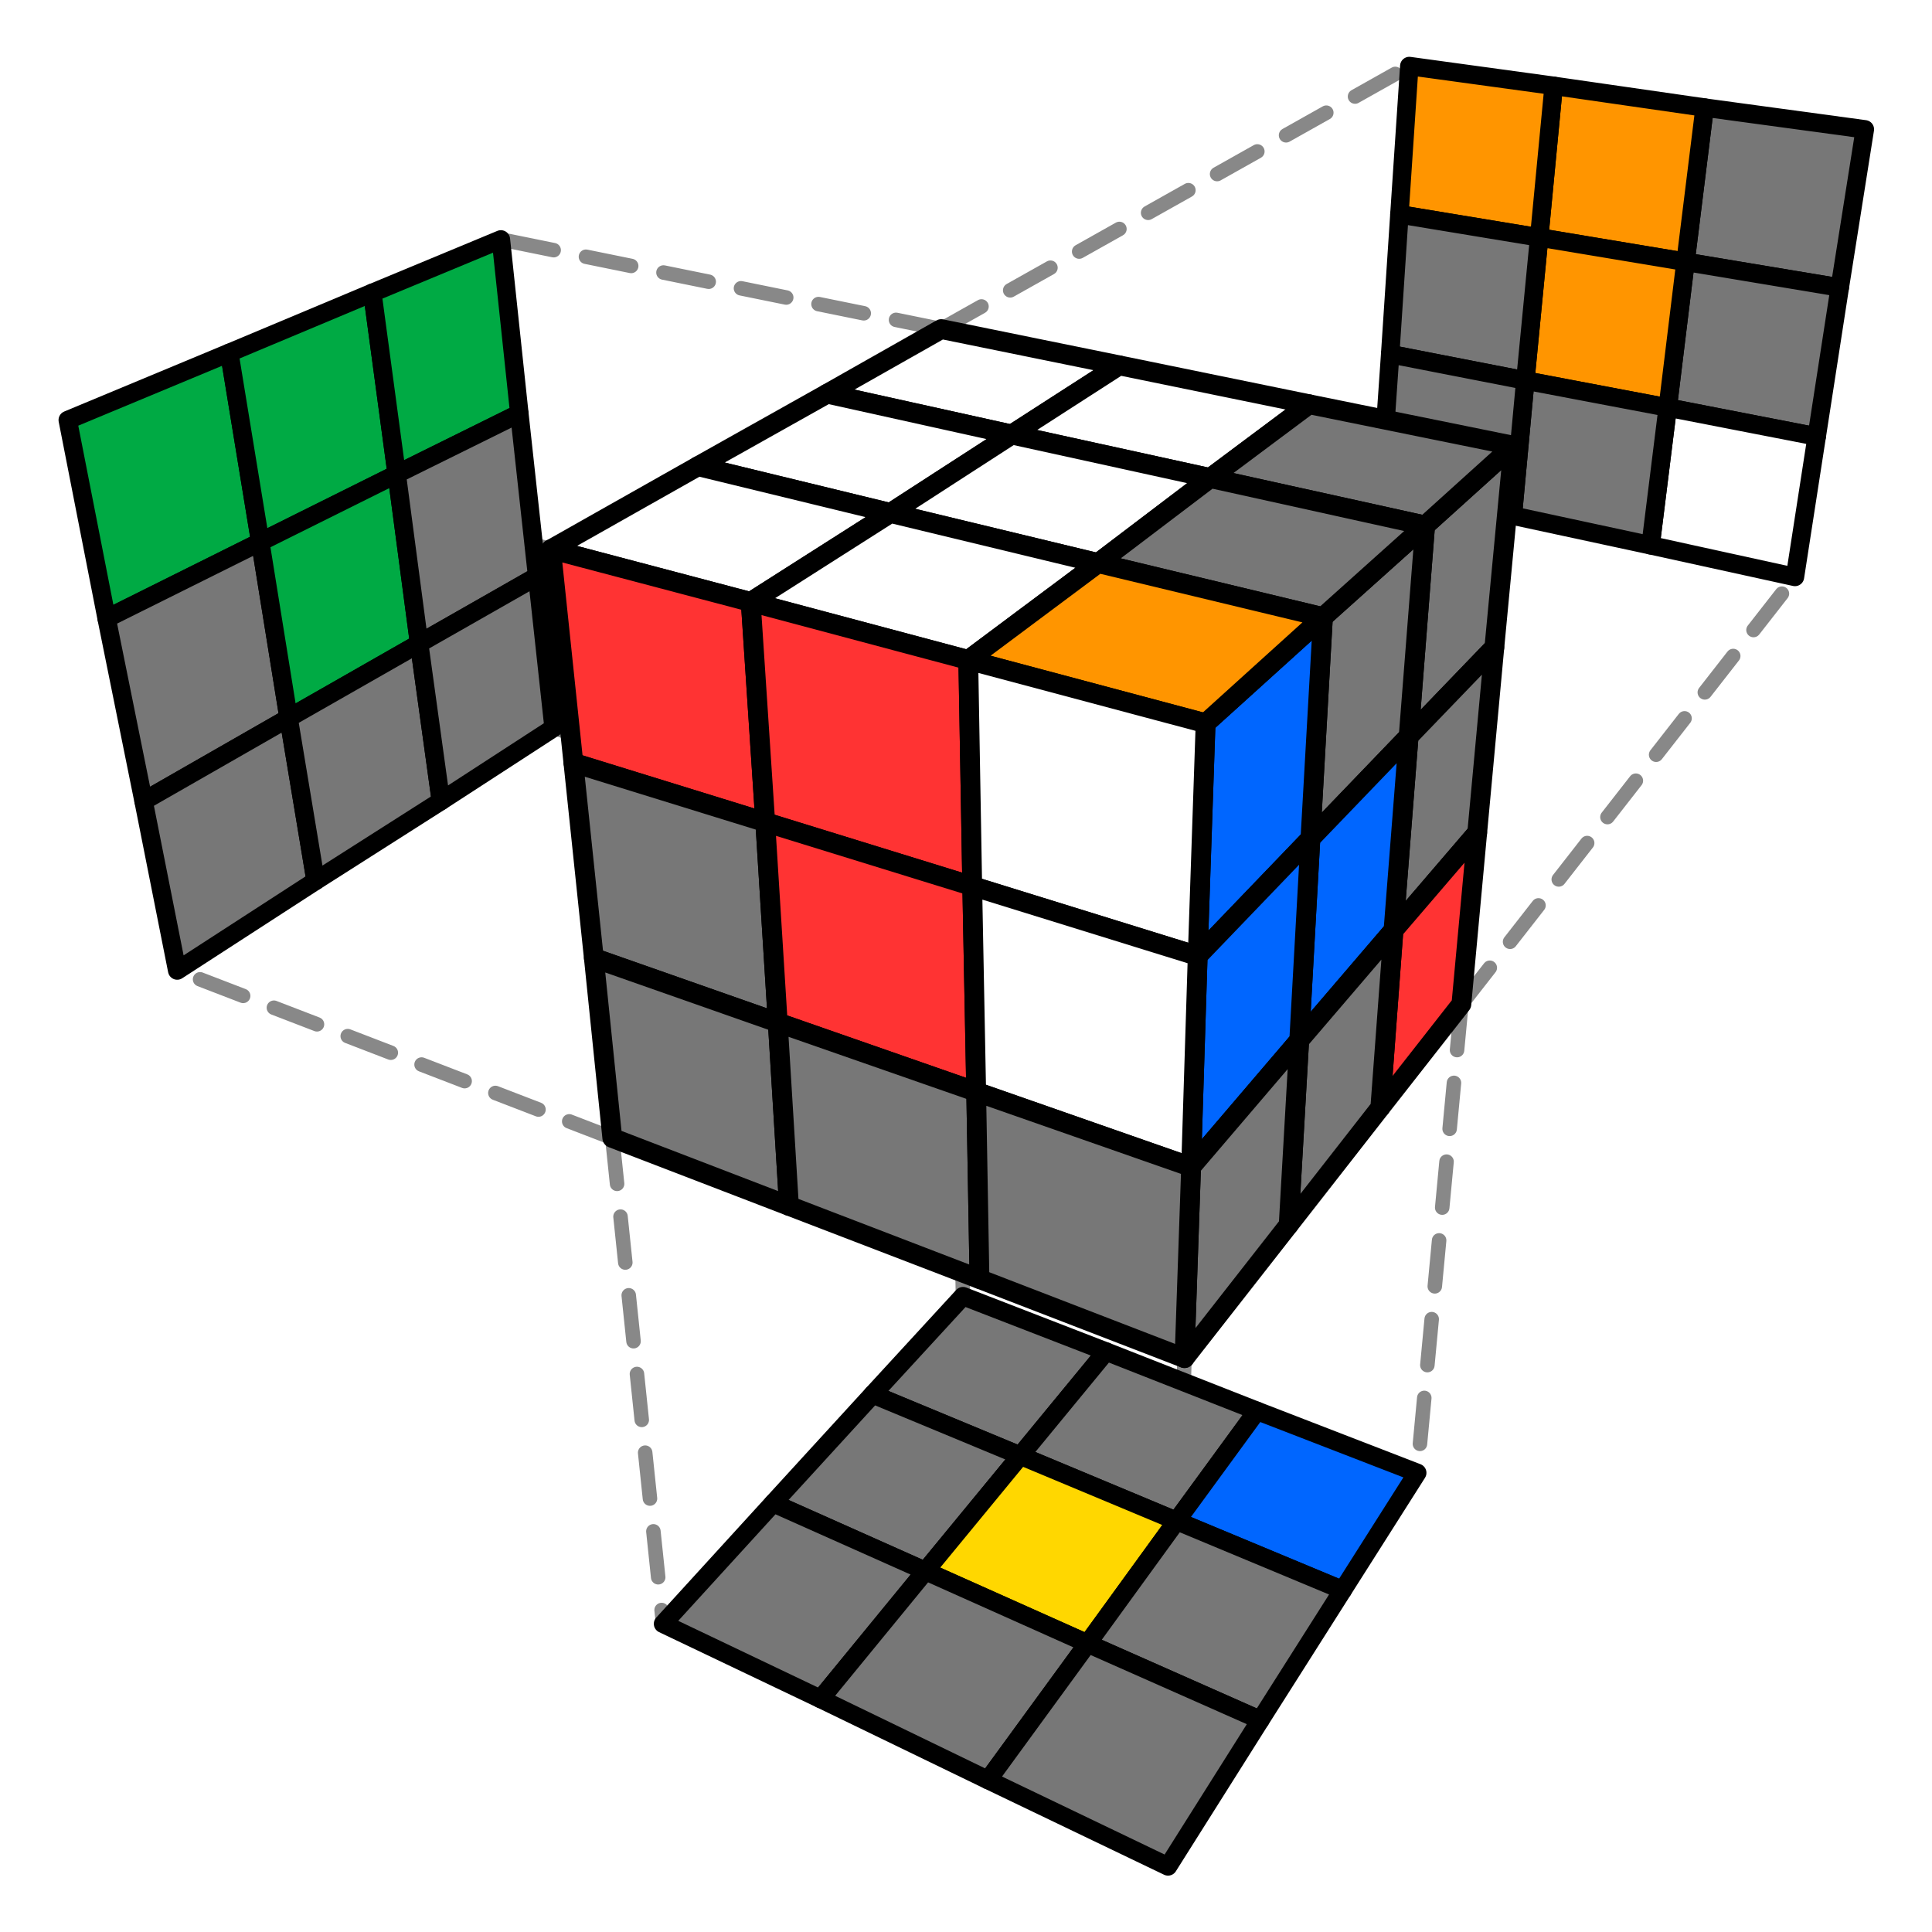
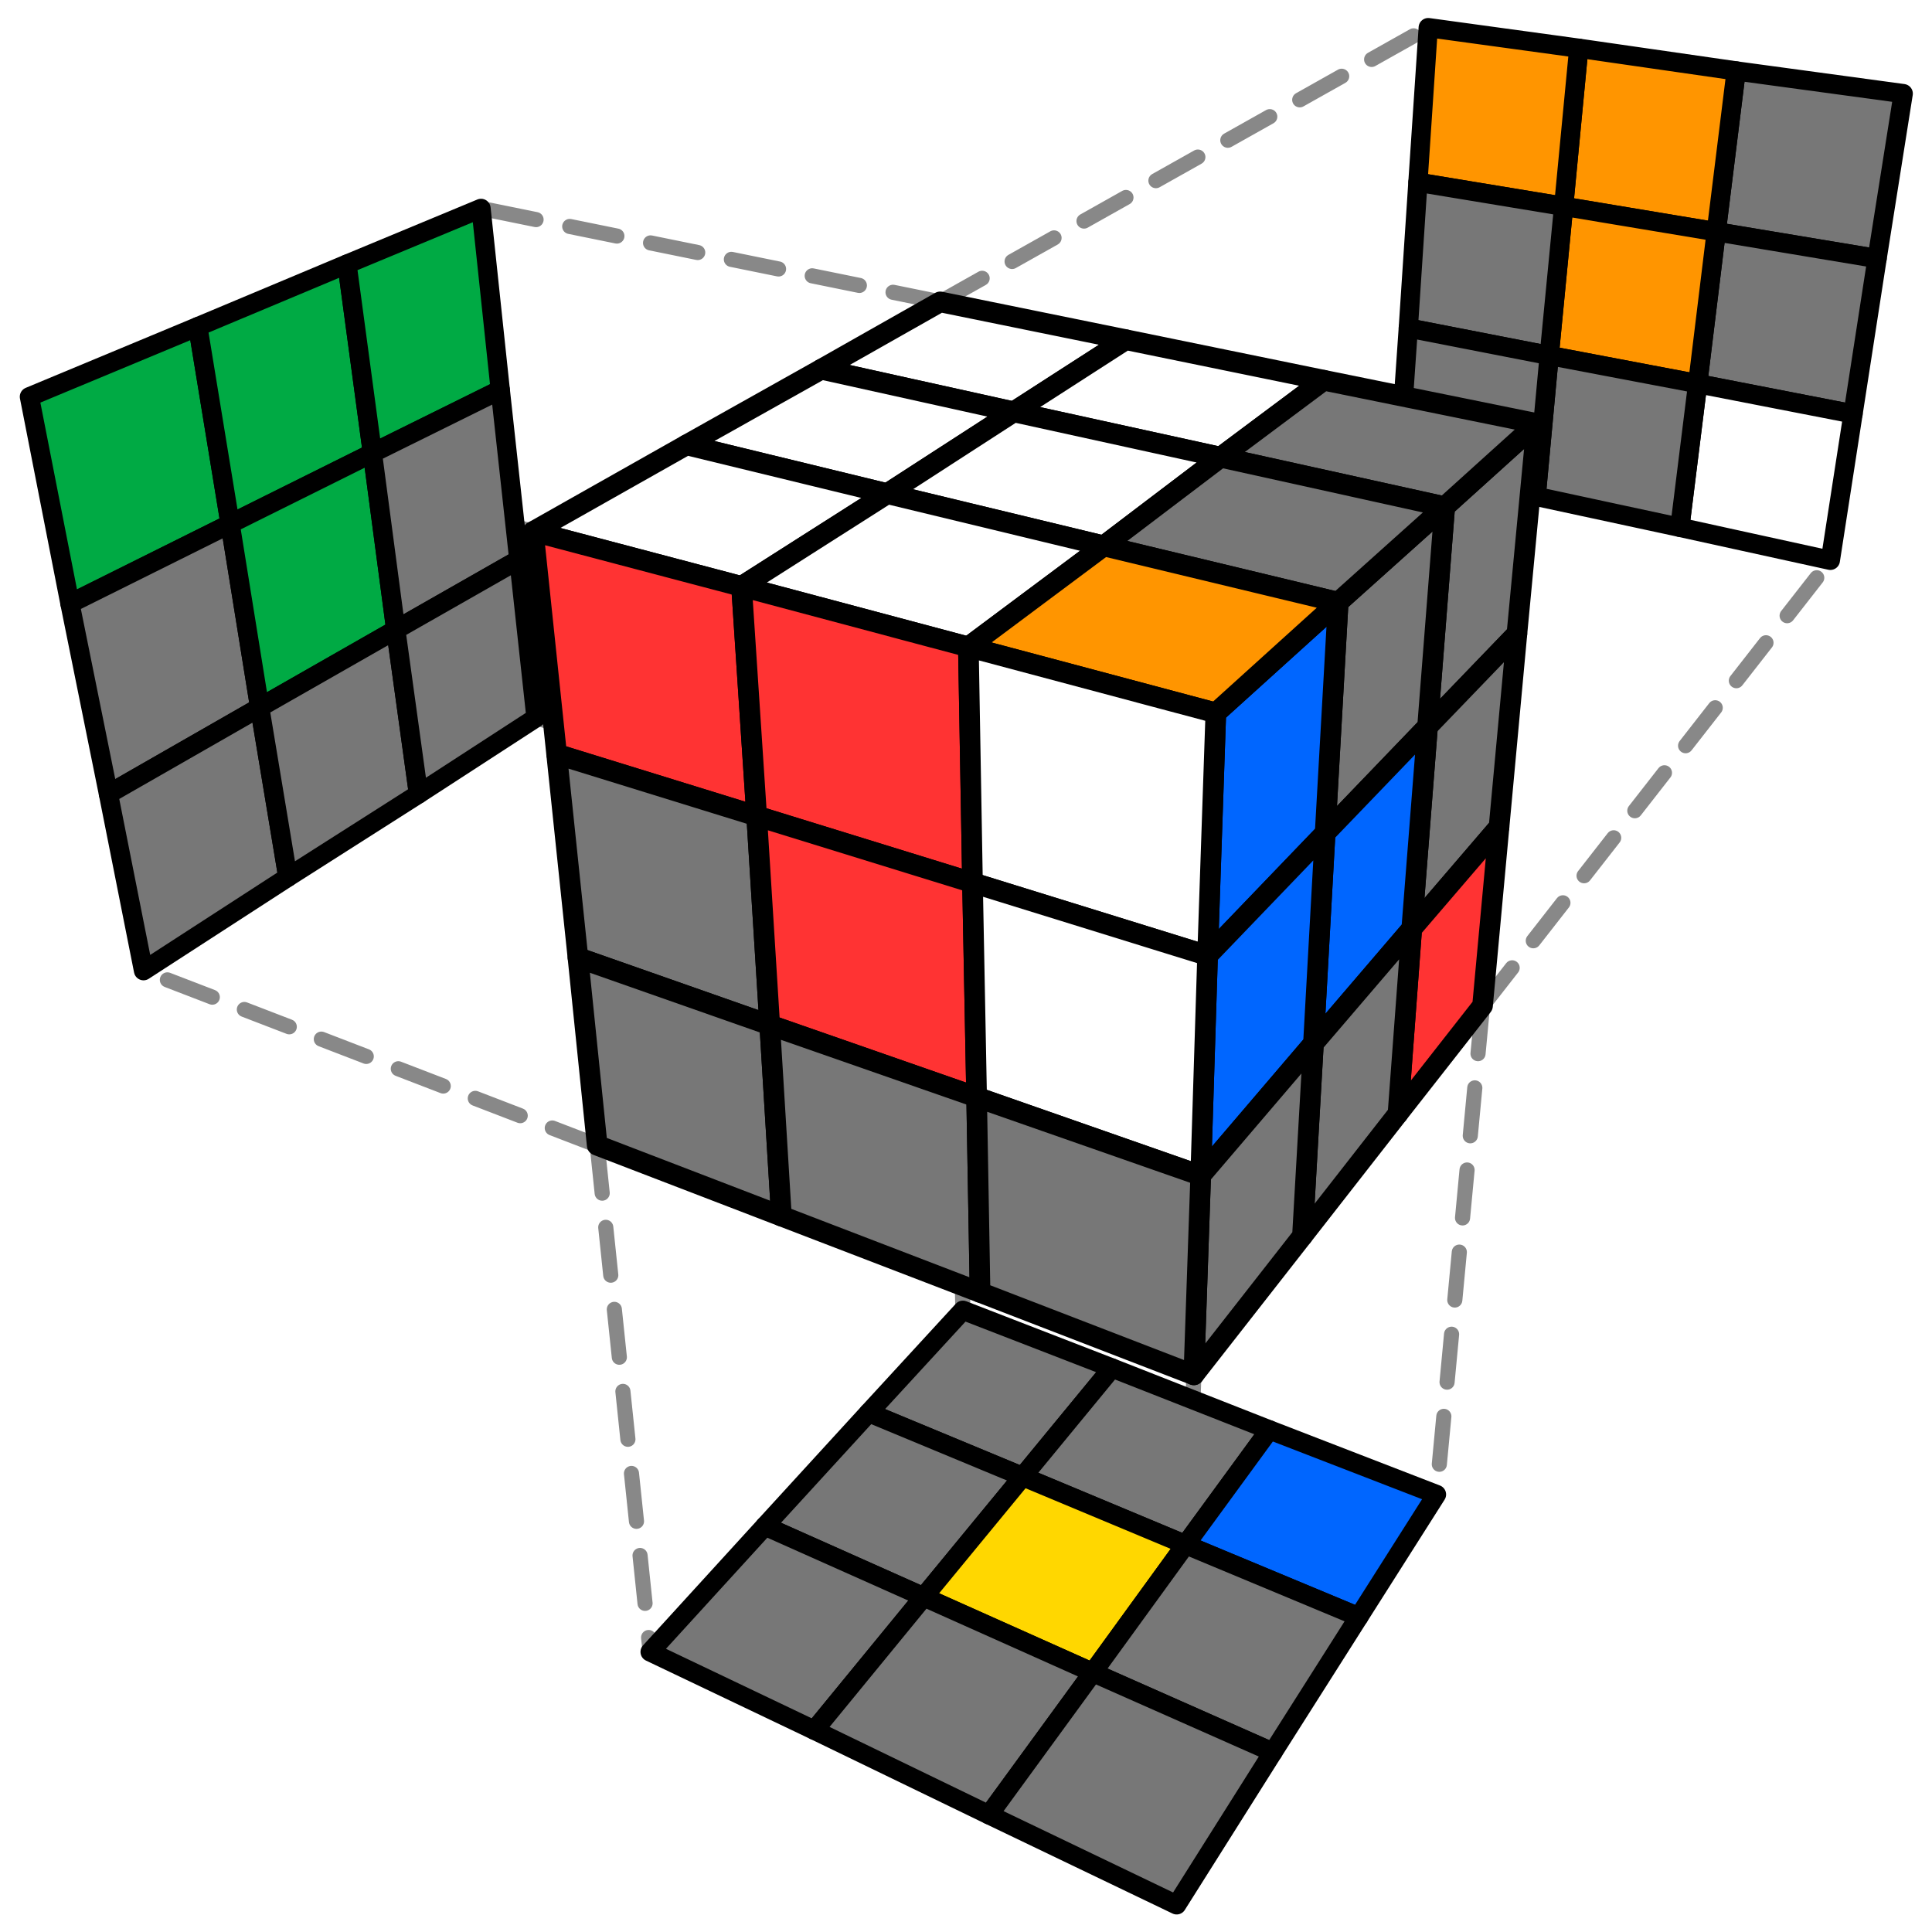
<svg xmlns="http://www.w3.org/2000/svg" width="240" height="240" viewBox="0 0 240 240">
  <rect fill="#FFFFFF" width="240" height="240" />
-   <g transform="translate(130.7653,99.34969) scale(81.89226)" style="stroke:#000000;stroke-width:0.028;stroke-linejoin:round;stroke-linecap:round">
+   <g transform="translate(131.2249,98.46804) scale(85.38859)" style="stroke:#000000;stroke-width:0.028;stroke-linejoin:round;stroke-linecap:round">
    <line x1="-0.761" y1="-0.38" x2="-1.494" y2="-0.576" stroke="#888888" stroke-width="0.022" stroke-dasharray="0.07,0.05" stroke-linecap="round" />
    <line x1="-0.169" y1="-0.714" x2="-0.837" y2="-0.85" stroke="#888888" stroke-width="0.022" stroke-dasharray="0.07,0.05" stroke-linecap="round" />
    <line x1="-0.668" y1="0.513" x2="-1.328" y2="0.259" stroke="#888888" stroke-width="0.022" stroke-dasharray="0.07,0.05" stroke-linecap="round" />
    <line x1="-0.151" y1="0.076" x2="-0.757" y2="-0.109" stroke="#888888" stroke-width="0.022" stroke-dasharray="0.07,0.05" stroke-linecap="round" />
    <line x1="-0.668" y1="0.513" x2="-0.591" y2="1.25" stroke="#888888" stroke-width="0.022" stroke-dasharray="0.07,0.05" stroke-linecap="round" />
    <line x1="0.2" y1="0.847" x2="0.175" y2="1.618" stroke="#888888" stroke-width="0.022" stroke-dasharray="0.07,0.05" stroke-linecap="round" />
    <line x1="-0.151" y1="0.076" x2="-0.136" y2="0.753" stroke="#888888" stroke-width="0.022" stroke-dasharray="0.07,0.05" stroke-linecap="round" />
    <line x1="0.62" y1="0.31" x2="0.553" y2="1.021" stroke="#888888" stroke-width="0.022" stroke-dasharray="0.07,0.05" stroke-linecap="round" />
    <line x1="-0.151" y1="0.076" x2="0.498" y2="-0.474" stroke="#888888" stroke-width="0.022" stroke-dasharray="0.07,0.05" stroke-linecap="round" />
    <line x1="0.62" y1="0.31" x2="1.126" y2="-0.338" stroke="#888888" stroke-width="0.022" stroke-dasharray="0.07,0.05" stroke-linecap="round" />
    <line x1="-0.169" y1="-0.714" x2="0.541" y2="-1.113" stroke="#888888" stroke-width="0.022" stroke-dasharray="0.07,0.05" stroke-linecap="round" />
    <line x1="0.699" y1="-0.537" x2="1.232" y2="-1.017" stroke="#888888" stroke-width="0.022" stroke-dasharray="0.07,0.05" stroke-linecap="round" />
    <polygon fill="#00AA44" stroke="#000000" points="-1.494,-0.576 -1.249,-0.678 -1.202,-0.391 -1.435,-0.275" />
    <polygon fill="#00AA44" stroke="#000000" points="-1.249,-0.678 -1.032,-0.769 -0.995,-0.494 -1.202,-0.391" />
    <polygon fill="#00AA44" stroke="#000000" points="-1.032,-0.769 -0.837,-0.85 -0.809,-0.586 -0.995,-0.494" />
    <polygon fill="#777777" stroke="#000000" points="-1.435,-0.275 -1.202,-0.391 -1.159,-0.124 -1.379,0.002" />
    <polygon fill="#00AA44" stroke="#000000" points="-1.202,-0.391 -0.995,-0.494 -0.961,-0.237 -1.159,-0.124" />
    <polygon fill="#777777" stroke="#000000" points="-0.995,-0.494 -0.809,-0.586 -0.782,-0.339 -0.961,-0.237" />
    <polygon fill="#777777" stroke="#000000" points="-1.379,0.002 -1.159,-0.124 -1.118,0.123 -1.328,0.259" />
    <polygon fill="#777777" stroke="#000000" points="-1.159,-0.124 -0.961,-0.237 -0.928,0.002 -1.118,0.123" />
    <polygon fill="#777777" stroke="#000000" points="-0.961,-0.237 -0.782,-0.339 -0.757,-0.109 -0.928,0.002" />
    <polygon fill="#777777" stroke="#000000" points="-0.136,0.753 0.081,0.837 -0.049,0.995 -0.273,0.902" />
    <polygon fill="#777777" stroke="#000000" points="0.081,0.837 0.31,0.927 0.188,1.094 -0.049,0.995" />
    <polygon fill="#0066FF" stroke="#000000" points="0.31,0.927 0.553,1.021 0.44,1.199 0.188,1.094" />
    <polygon fill="#777777" stroke="#000000" points="-0.273,0.902 -0.049,0.995 -0.193,1.17 -0.424,1.067" />
    <polygon fill="#FFD700" stroke="#000000" points="-0.049,0.995 0.188,1.094 0.053,1.28 -0.193,1.17" />
    <polygon fill="#777777" stroke="#000000" points="0.188,1.094 0.44,1.199 0.315,1.396 0.053,1.28" />
    <polygon fill="#777777" stroke="#000000" points="-0.424,1.067 -0.193,1.17 -0.352,1.364 -0.591,1.25" />
    <polygon fill="#777777" stroke="#000000" points="-0.193,1.17 0.053,1.28 -0.098,1.487 -0.352,1.364" />
    <polygon fill="#777777" stroke="#000000" points="0.053,1.28 0.315,1.396 0.175,1.618 -0.098,1.487" />
    <polygon fill="#777777" stroke="#000000" points="1.232,-1.017 0.989,-1.05 0.96,-0.816 1.194,-0.777" />
    <polygon fill="#FF9500" stroke="#000000" points="0.989,-1.05 0.76,-1.083 0.738,-0.853 0.96,-0.816" />
    <polygon fill="#FF9500" stroke="#000000" points="0.76,-1.083 0.541,-1.113 0.526,-0.888 0.738,-0.853" />
    <polygon fill="#777777" stroke="#000000" points="1.194,-0.777 0.96,-0.816 0.933,-0.595 1.159,-0.551" />
    <polygon fill="#FF9500" stroke="#000000" points="0.96,-0.816 0.738,-0.853 0.717,-0.636 0.933,-0.595" />
    <polygon fill="#777777" stroke="#000000" points="0.738,-0.853 0.526,-0.888 0.512,-0.676 0.717,-0.636" />
    <polygon fill="#FFFFFF" stroke="#000000" points="1.159,-0.551 0.933,-0.595 0.907,-0.386 1.126,-0.338" />
    <polygon fill="#777777" stroke="#000000" points="0.933,-0.595 0.717,-0.636 0.698,-0.431 0.907,-0.386" />
    <polygon fill="#777777" stroke="#000000" points="0.717,-0.636 0.512,-0.676 0.498,-0.474 0.698,-0.431" />
    <polygon fill="#777777" stroke="#000000" stroke-width="0.03" points="0.699,-0.537 0.565,-0.416 0.54,-0.096 0.67,-0.231" />
    <polygon fill="#777777" stroke="#000000" stroke-width="0.03" points="0.565,-0.416 0.41,-0.277 0.391,0.059 0.54,-0.096" />
    <polygon fill="#0066FF" stroke="#000000" stroke-width="0.03" points="0.41,-0.277 0.232,-0.116 0.22,0.237 0.391,0.059" />
    <polygon fill="#777777" stroke="#000000" stroke-width="0.03" points="0.67,-0.231 0.54,-0.096 0.517,0.198 0.644,0.05" />
    <polygon fill="#0066FF" stroke="#000000" stroke-width="0.03" points="0.54,-0.096 0.391,0.059 0.374,0.365 0.517,0.198" />
    <polygon fill="#0066FF" stroke="#000000" stroke-width="0.03" points="0.391,0.059 0.22,0.237 0.21,0.557 0.374,0.365" />
    <polygon fill="#FF3333" stroke="#000000" stroke-width="0.03" points="0.644,0.05 0.517,0.198 0.497,0.467 0.62,0.31" />
    <polygon fill="#777777" stroke="#000000" stroke-width="0.03" points="0.517,0.198 0.374,0.365 0.358,0.645 0.497,0.467" />
    <polygon fill="#777777" stroke="#000000" stroke-width="0.03" points="0.374,0.365 0.21,0.557 0.2,0.847 0.358,0.645" />
    <polygon fill="#FFFFFF" stroke="#000000" stroke-width="0.03" points="-0.169,-0.714 0.101,-0.659 -0.062,-0.554 -0.342,-0.616" />
    <polygon fill="#FFFFFF" stroke="#000000" stroke-width="0.03" points="0.101,-0.659 0.389,-0.6 0.239,-0.488 -0.062,-0.554" />
    <polygon fill="#777777" stroke="#000000" stroke-width="0.03" points="0.389,-0.6 0.699,-0.537 0.565,-0.416 0.239,-0.488" />
    <polygon fill="#FFFFFF" stroke="#000000" stroke-width="0.03" points="-0.342,-0.616 -0.062,-0.554 -0.246,-0.435 -0.538,-0.506" />
    <polygon fill="#FFFFFF" stroke="#000000" stroke-width="0.03" points="-0.062,-0.554 0.239,-0.488 0.069,-0.359 -0.246,-0.435" />
    <polygon fill="#777777" stroke="#000000" stroke-width="0.03" points="0.239,-0.488 0.565,-0.416 0.41,-0.277 0.069,-0.359" />
    <polygon fill="#FFFFFF" stroke="#000000" stroke-width="0.03" points="-0.538,-0.506 -0.246,-0.435 -0.458,-0.3 -0.761,-0.38" />
    <polygon fill="#FFFFFF" stroke="#000000" stroke-width="0.03" points="-0.246,-0.435 0.069,-0.359 -0.128,-0.212 -0.458,-0.3" />
    <polygon fill="#FF9500" stroke="#000000" stroke-width="0.03" points="0.069,-0.359 0.41,-0.277 0.232,-0.116 -0.128,-0.212" />
    <polygon fill="#FF3333" stroke="#000000" stroke-width="0.03" points="-0.761,-0.38 -0.458,-0.3 -0.436,0.034 -0.727,-0.056" />
    <polygon fill="#FF3333" stroke="#000000" stroke-width="0.03" points="-0.458,-0.3 -0.128,-0.212 -0.122,0.131 -0.436,0.034" />
    <polygon fill="#FFFFFF" stroke="#000000" stroke-width="0.03" points="-0.128,-0.212 0.232,-0.116 0.22,0.237 -0.122,0.131" />
    <polygon fill="#777777" stroke="#000000" stroke-width="0.03" points="-0.727,-0.056 -0.436,0.034 -0.417,0.338 -0.696,0.24" />
    <polygon fill="#FF3333" stroke="#000000" stroke-width="0.03" points="-0.436,0.034 -0.122,0.131 -0.116,0.443 -0.417,0.338" />
    <polygon fill="#FFFFFF" stroke="#000000" stroke-width="0.03" points="-0.122,0.131 0.22,0.237 0.21,0.557 -0.116,0.443" />
    <polygon fill="#777777" stroke="#000000" stroke-width="0.03" points="-0.696,0.24 -0.417,0.338 -0.4,0.616 -0.668,0.513" />
    <polygon fill="#777777" stroke="#000000" stroke-width="0.03" points="-0.417,0.338 -0.116,0.443 -0.111,0.727 -0.4,0.616" />
    <polygon fill="#777777" stroke="#000000" stroke-width="0.03" points="-0.116,0.443 0.21,0.557 0.2,0.847 -0.111,0.727" />
  </g>
</svg>
